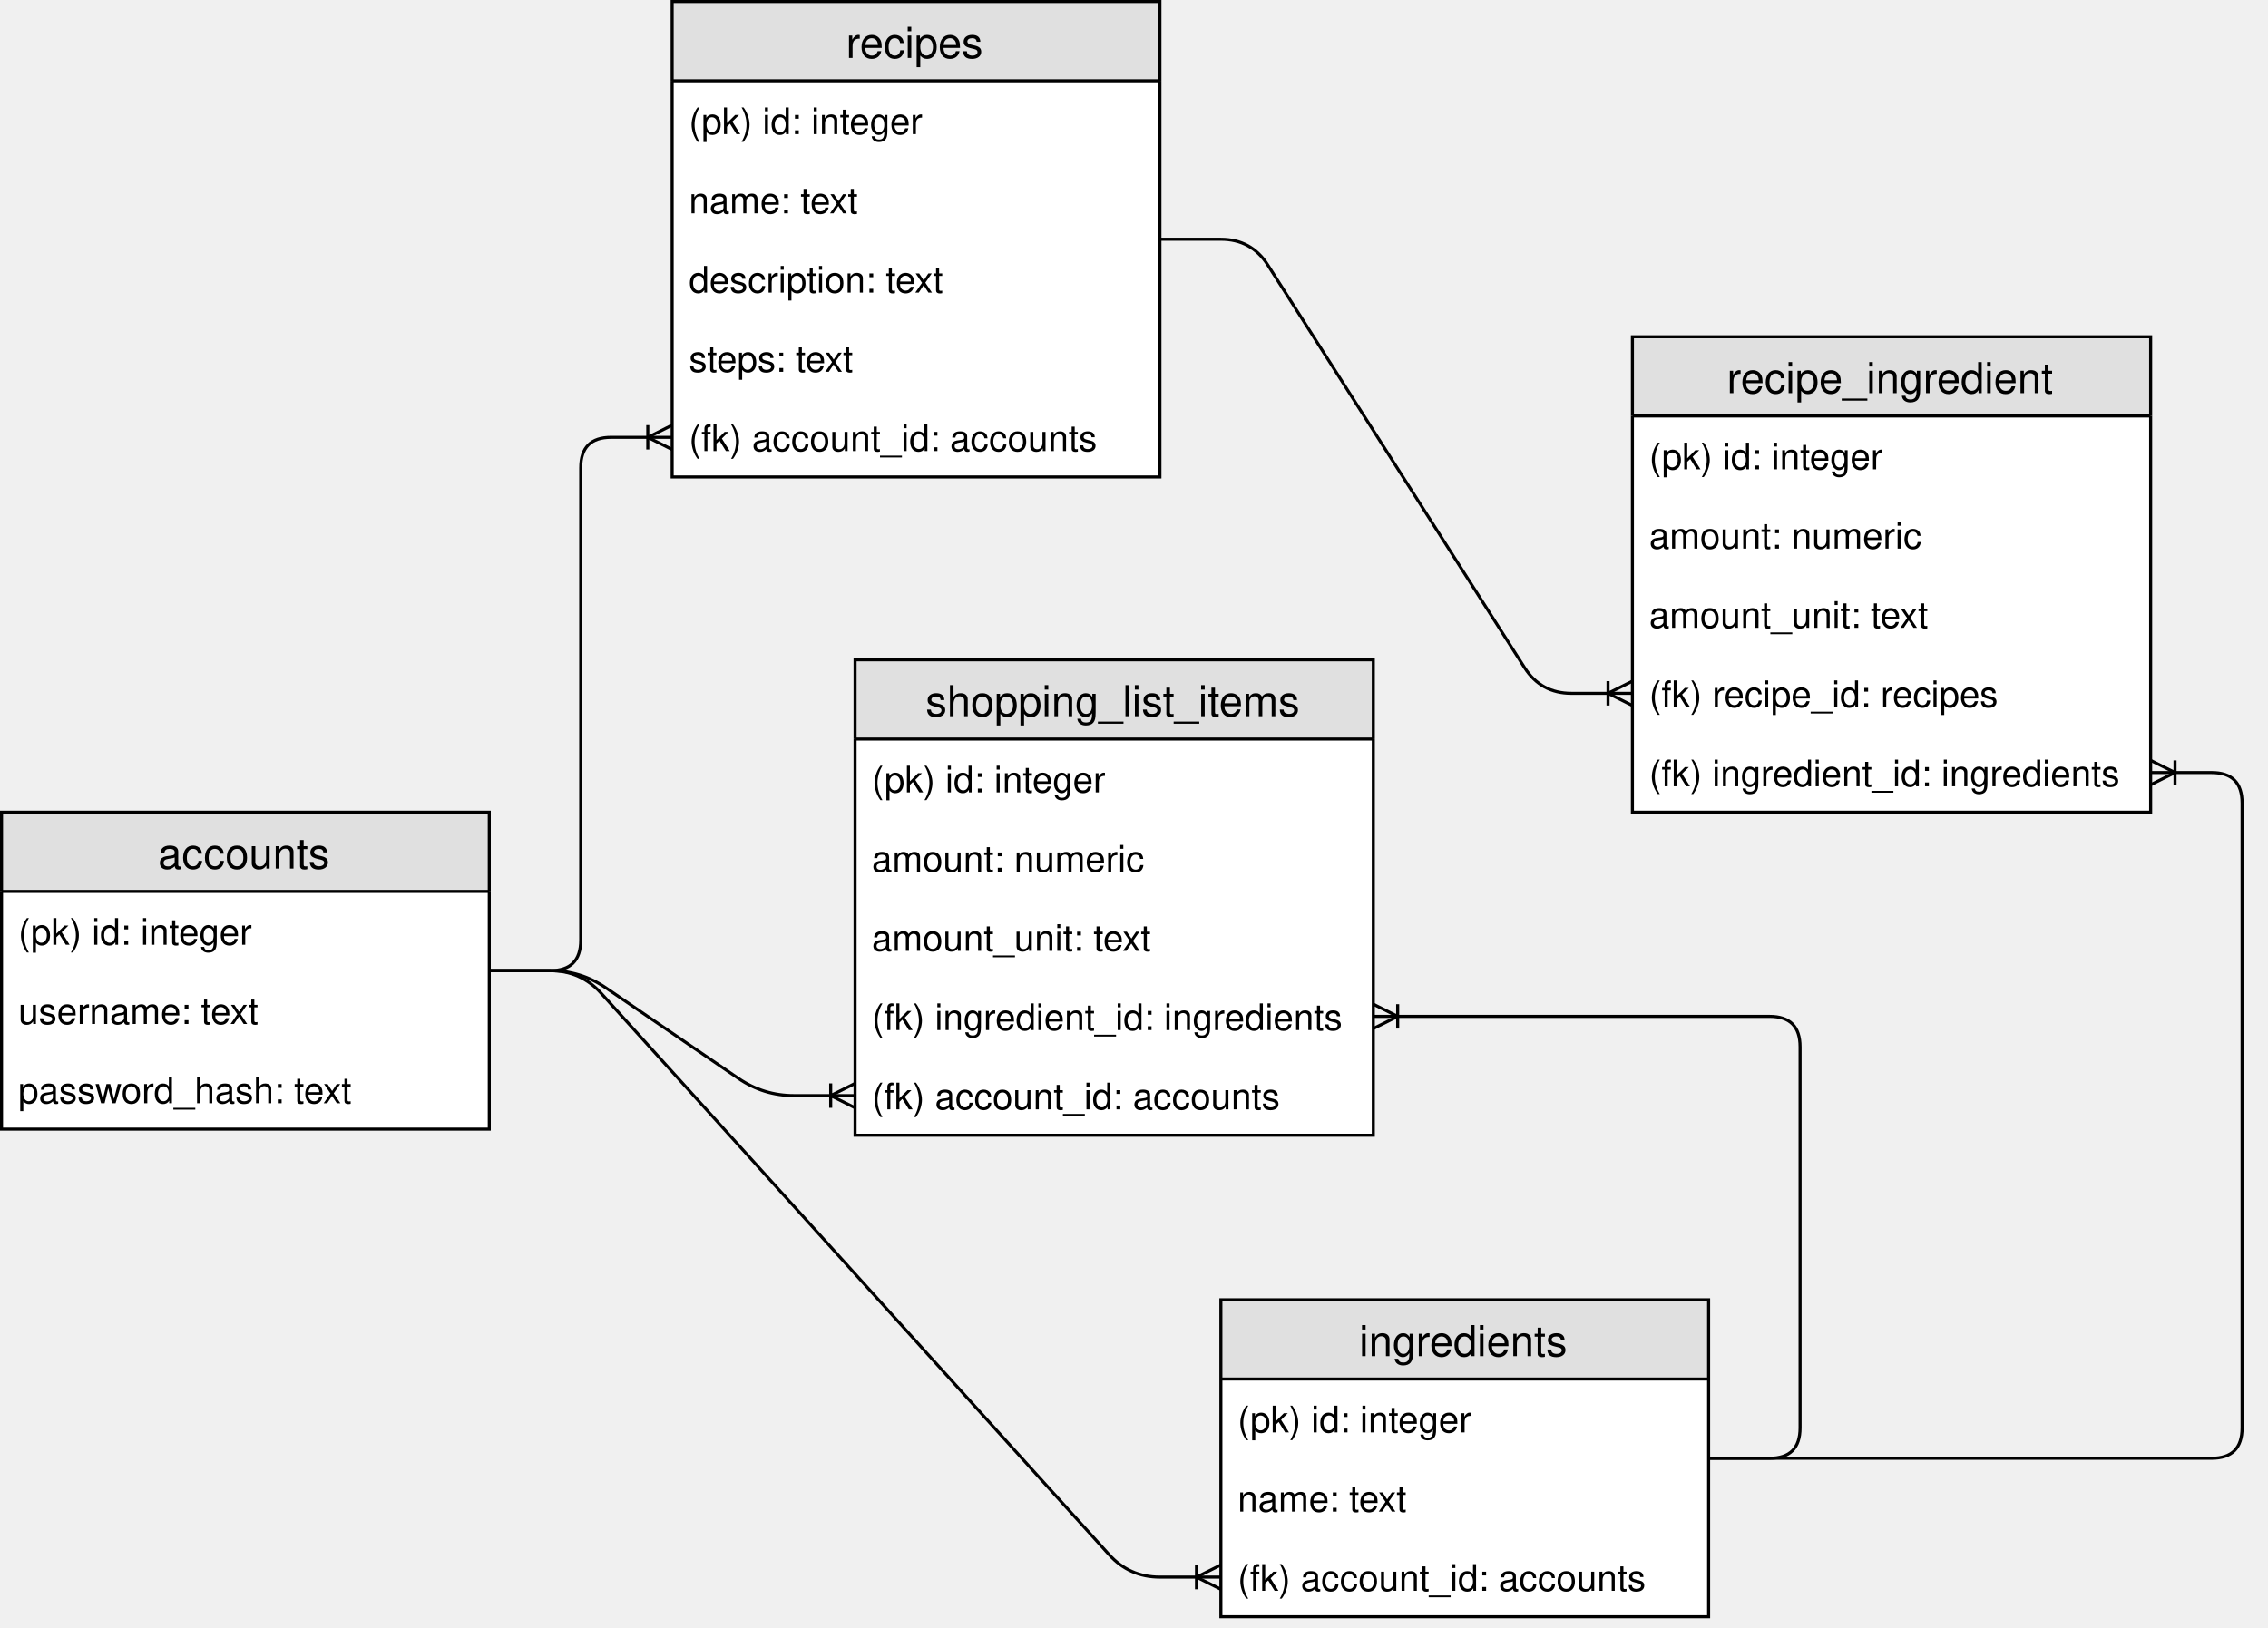
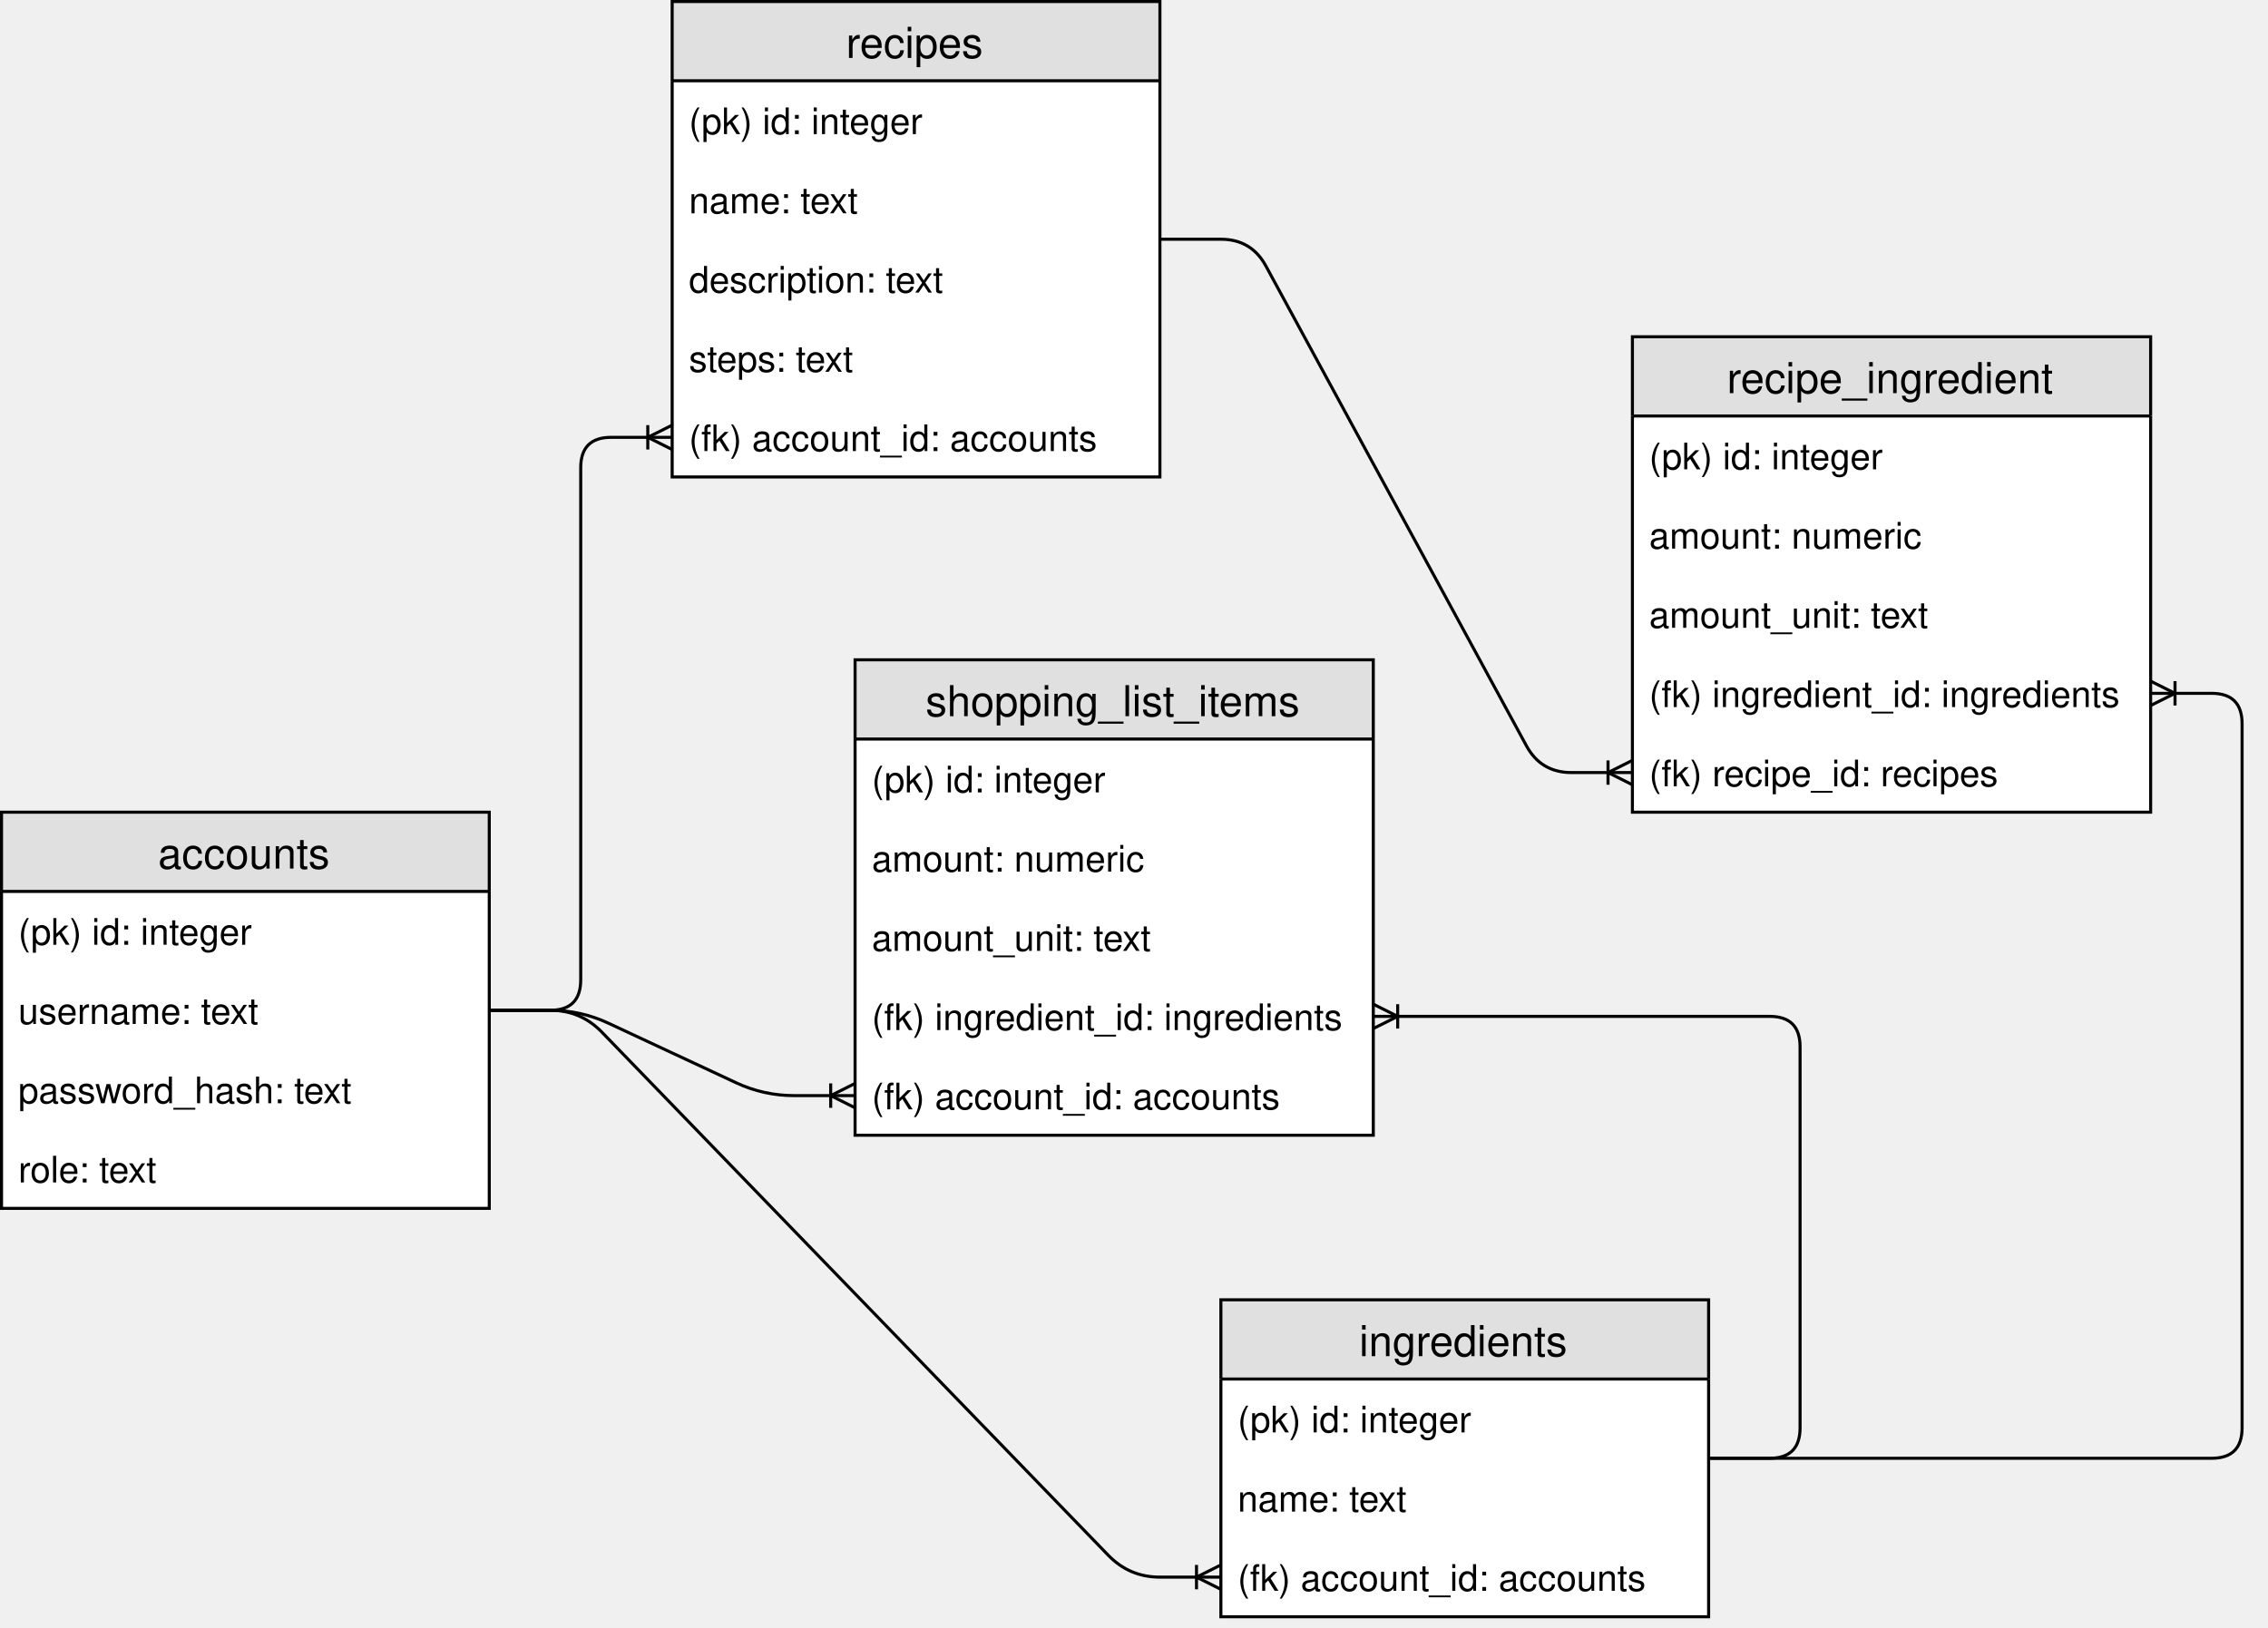
- <svg xmlns="http://www.w3.org/2000/svg" version="1.1" width="744px" height="534px" viewBox="-0.5 -0.5 744 534" content="&lt;mxfile host=&quot;www.draw.io&quot; modified=&quot;2020-02-01T11:56:07.129Z&quot; agent=&quot;Mozilla/5.0 (X11; Linux x86_64) AppleWebKit/537.36 (KHTML, like Gecko) Chrome/79.0.395.130 Safari/537.36&quot; version=&quot;12.6.2&quot; etag=&quot;gECEoOnR-_qt2JviExd-&quot;&gt;&lt;diagram id=&quot;1JUVtRLS11ZQXmbfqrLv&quot;&gt;7Ztdb6M4FIZ/TaTdmxXfkMtJtjN70UqjdqW9jDzggFXAyDiTZH792sEOwSYdkkkII7mtlPpg/PUccw4vZOYui90XAqrsBScwnzlWspu5f88cx/asiH1wy76xhIHdGFKCElGpNbyhH1AYLWHdoATWnYoU45yiqmuMcVnCmHZsgBC87VZb47zbawVSqBneYpDr1v9QQrPGGjlha/8HojSTPdvBvDlSAFlZzKTOQIK3Jyb3aeYuCca0+a/YLWHOF0+uS3Pe5zNHjwMjsKRDTnCaE76DfCPmBuIYb0pai/HRvZx0vUVFDkpWWqxxSd/EEYuV4wzlyTPY4w3vtKYgfpelRYYJ+sHqg5wdspmBHSZUMHUC3hrK8yXOMTn040KL/3bOfOMtir4IrNm5X+UMbcX0Anadis+gpnKUOM9BVaNvh3HzEwtAUlQuMKW4EJXkLD93B7U+/LDjIEdpyWwx6wsSuRbNbGyPlcWCQkLh7iwU+4ia7RGIC0jJnlURJ7iB8A6xPbwoaMrb1tlsWSc7dTTLE04uHDw9tt36APtHuEG/S7iaS/xRvf8pKnzin2zmKZu76iBswvTAl+B3KNeuxI3HnCynMNUViFGZPsM1H73XWl7FhLgJs4Vc54cdkqEkgSUHiymg4NvR+yqMuL+yMfgL9sfWZWn95c98NqYlK9ttmf3x6oQuccmGCdCBB2QusoXcTTownaEwnX6YAp4zkJ2s9yvoPA3dpoakBAVsyB0IGWxDsPnOeNh8DVsF6nqLSbLKQJ0ZdheyC6Px2AUaOwJjVEETPx8XP/2oGz+P2dZP46f/gUeI7l5ZQgnKlK1BG6+V/mzb0/qLBvgfyCm/WlO4YBlYUmtueJzpIM8MTRy/7KISTCaORxo6E8OvQDZmDJ9ryNgdakxQRREuDbkLyY0ZwaWocIKuppArCQbaRdCOd5+jULP18LY+hDchYKxkmDsraBiKvRTdgcnSTSjq+hNbUAITBI0E9cgUOlQkqMAbU4KyjQZ14Z62pyNC2boKZbLXa6CNmb7augZlwulNKI6ayupqlIYJJimUgZPNAdH9K8wBv0t5ao9oK5HRQgZPWCaf+DM0Vnx6ZSz/xS+g3B9Xi7ffWasab0gsTGI4LPym8PhwbHBsOl1Cqzf2CCM5zOh7dxwfaDpfuQud6EfzbvDzXYVNMyVxlnPydE1pKAiVKCq3tGyoWQitoSvUHluXe+oMVxXbUKsc1Wz/UliYjOpxGVXgKQ/13J6YHF4qSg6+MuiSksmoPqYZXpxR9dG7yWVdF5dAwYNwQ67cFJCg2JAbRq4vrboXOUfXlhpyq02JqEmJL2XXl0zdjd1ZhamVKFbt1fO8amFYDpcL7wZTF5rM/c1tMPbphXfDqAtDzeP2VbsBTY77sBw3mvudHNcd6hs3yXF7Xn8yOe7Hr9G4k8lxe16CMjnu1eRGzXF10cnkuL/AbtQct+cloSYtkmFVXDnPvdRmGE4gt+3RdsyNyg1hjprh6lqPxmlqEr60TUjCjyxFeY+ulPDnSkO+2tDtJHxXF4smj14+N5wQeu3VhfmV6COlIV9t6Iboda1pWujtHvYX3B8+jL11LXu725AX3o+9Lk39BuyjybFXH7b63pXsQ6UhT23ohux1PWta7IMe9MdvuU4GfagGaTUTG7ztlYY8taGr0bNi+63epnr73Wj36X8=&lt;/diagram&gt;&lt;/mxfile&gt;">
+ <svg xmlns="http://www.w3.org/2000/svg" version="1.1" width="744px" height="534px" viewBox="-0.5 -0.5 744 534" content="&lt;mxfile host=&quot;www.draw.io&quot; modified=&quot;2020-02-24T21:12:41.261Z&quot; agent=&quot;Mozilla/5.0 (X11; Linux x86_64) AppleWebKit/537.36 (KHTML, like Gecko) Chrome/80.0.399.116 Safari/537.36&quot; version=&quot;12.7.4&quot; etag=&quot;0eiXH01QEFI6pwHrw5dl&quot; type=&quot;device&quot;&gt;&lt;diagram id=&quot;sFseX3lC03ydNXs0BI7S&quot;&gt;7Ztdb6M4FIZ/TaTZm1X4CuRyku3sXrTSqF1pLyMPOGDVYGScSTO/fu1gh2CTLEkTwkpuq5lysI3t5xi/eaETb5l//ElBmb2QBOKJO00+Jt4fE9edRVP+rwjs6kDoR3UgpSipQ04TeEO/oAzKeukGJbBqFWSEYIbKdjAmRQFj1ooBSsm2XWxNcPuqJUihEXiLATaj/6CEZXU0csMm/hdEaaau7Mzm9ZkcqMJyJFUGErI9CnlPE29JCWH1b/nHEmIxd2pe6nrfTpw9dIzCgvWp4NYVfgK8kWMDcUw2Batk/9hODbraohyDgh8t1qRgb/LMlB/HGcLJM9iRjbhoxUD8ro4WGaHoFy8PMD/l8AA/TZlk6s5EawjjJcGE7q/jwan4btV8Ey3Ka1FY8brf1QgdLfQCPloFn0HFVC8JxqCs0I99v0XFHNAUFQvCGMllITXKb+1Orfdf/DzAKC14LObXglTNRT0ax+fHckIhZfDjJBTngJovEUhyyOiOF5EVvJnMDrk8/GhWH2+bZHNUmew40TwZBDLB00PbTQ7wX2QadKeEZ6TEl/L9N1ngq/ifjzzlY9cThA+Y7flS8g7V3BWkzpij6ZShqgQxKtJnuBa995vIqxyQCBE+kWu8XyEZShJYCLCEAQZ+HLKvJEjkK+9DsOA/fAqW09+DScD7tOTHTnPMf0Rxypak4N0EaM8D8hTZQpEmLZhuX5huN0wJz+3JTpX7DDrfQLepIC1ADmtye0IWWx9sgTsctsDAVoKq2hKarDJQZZbdhezCaDh2M4MdJdgut0uROVN/OGahyQzGqIRW8zxO8wRRW/McFPJ/ap7gTEbIy73yDwGgSPkcNBpLu57jmAkY9cg/gJnYYRlccNWcVEYaHkbaKzMjq70uu6uEo9FecwOd1V1XIBtSdyk74YhZAquYopIhUlh0F6IbUnY5joGuYlDYPxbaRdAGFV6OaTd9We/3N+k6rdQ+d9KFshQ7KXo91dJNKJoOEZ9QChMErW/4SA0dar7hzO/rG6qbwKfSwnSfrHg9T9MbjXp1TA/KytdroA2qX03zyW6nN6E4qJQ17SgDE0xSqDZOPgbEdq8QA/Ep5ak5Y8xExnK1ecIi+SoefPLDp1fO8m/yAordYbZE+625qsiGxjIku8O33xSq6XN7703HUzjt3HtkkO5H9LPdjzOmzneRQkcG0ry9+QWexqYekqzlHj0S1Rqahdouqpa0aqieCKOhK+wex/R7qoyUJV9QK4wqvn4ZzK2iepyimvnak1ivY08OL3Ule98ZTE/JKqrzNKOLFVUXvVvc1l3TXAK52IRrcsUmhxTFllw/cl2y6m7kTG+pJrfaFIhZSXwpuy4xdTd2Jx2mxqJYNXfP066FZdnfLrwbzI5Xkeznm5tg7PIL74bRNIbq5+2rZgFajfswjRvNg5bG9frmxk00bsfLT1bjnn+Rxh+PxjUNKKtxryY3qMY1TSercT/BblCN2/GWkNW4t2M5rMbt8HhqmEojSZCnXlG0EB+vcD3T6zE4jc3CVx+uRmThR1PNeY+utPDnWkOB3tDtLHzPNItGj149NxwReuPVhfmV6COtoUBv6IboTa9pXOjVizqtZe+On/30WvZOuyE/vB9705r6H7CPRsdef9ga+FeyD7WGfL2hG7I3/axxsQ870M9Hhz7UN2ldifVe9lpDvt7Q1ej5YfOn2HXx5u/Zvad/AQ==&lt;/diagram&gt;&lt;/mxfile&gt;">
  <defs>
    <clipPath id="mx-clip-4-297-152-26-0">
      <rect x="4" y="297" width="152" height="26" />
    </clipPath>
    <clipPath id="mx-clip-4-323-152-26-0">
      <rect x="4" y="323" width="152" height="26" />
    </clipPath>
    <clipPath id="mx-clip-4-349-152-26-0">
      <rect x="4" y="349" width="152" height="26" />
    </clipPath>
+     <clipPath id="mx-clip-4-375-152-26-0">
+       <rect x="4" y="375" width="152" height="26" />
+     </clipPath>
    <clipPath id="mx-clip-224-31-152-26-0">
      <rect x="224" y="31" width="152" height="26" />
    </clipPath>
    <clipPath id="mx-clip-224-57-152-26-0">
      <rect x="224" y="57" width="152" height="26" />
    </clipPath>
    <clipPath id="mx-clip-224-83-152-26-0">
      <rect x="224" y="83" width="152" height="26" />
    </clipPath>
    <clipPath id="mx-clip-224-109-152-26-0">
      <rect x="224" y="109" width="152" height="26" />
    </clipPath>
    <clipPath id="mx-clip-224-135-152-26-0">
      <rect x="224" y="135" width="152" height="26" />
    </clipPath>
    <clipPath id="mx-clip-404-457-152-26-0">
      <rect x="404" y="457" width="152" height="26" />
    </clipPath>
    <clipPath id="mx-clip-404-483-152-26-0">
      <rect x="404" y="483" width="152" height="26" />
    </clipPath>
    <clipPath id="mx-clip-404-509-152-26-0">
      <rect x="404" y="509" width="152" height="26" />
    </clipPath>
    <clipPath id="mx-clip-284-247-162-26-0">
      <rect x="284" y="247" width="162" height="26" />
    </clipPath>
    <clipPath id="mx-clip-284-273-162-26-0">
      <rect x="284" y="273" width="162" height="26" />
    </clipPath>
    <clipPath id="mx-clip-284-299-162-26-0">
      <rect x="284" y="299" width="162" height="26" />
    </clipPath>
    <clipPath id="mx-clip-284-325-162-26-0">
      <rect x="284" y="325" width="162" height="26" />
    </clipPath>
    <clipPath id="mx-clip-284-351-162-26-0">
      <rect x="284" y="351" width="162" height="26" />
    </clipPath>
    <clipPath id="mx-clip-539-141-162-26-0">
      <rect x="539" y="141" width="162" height="26" />
    </clipPath>
    <clipPath id="mx-clip-539-167-162-26-0">
      <rect x="539" y="167" width="162" height="26" />
    </clipPath>
    <clipPath id="mx-clip-539-193-162-26-0">
      <rect x="539" y="193" width="162" height="26" />
    </clipPath>
    <clipPath id="mx-clip-539-219-162-26-0">
      <rect x="539" y="219" width="162" height="26" />
    </clipPath>
    <clipPath id="mx-clip-539-245-162-26-0">
      <rect x="539" y="245" width="162" height="26" />
    </clipPath>
  </defs>
  <g>
    <path d="M 0 292 L 0 266 L 160 266 L 160 292" fill="#e0e0e0" stroke="#000000" stroke-miterlimit="10" pointer-events="all" />
-     <path d="M 0 292 L 0 370 L 160 370 L 160 292" fill="#ffffff" stroke="#000000" stroke-miterlimit="10" pointer-events="all" />
+     <path d="M 0 292 L 0 396 L 160 396 L 160 292" fill="#ffffff" stroke="#000000" stroke-miterlimit="10" pointer-events="all" />
    <path d="M 0 292 L 160 292" fill="none" stroke="#000000" stroke-miterlimit="10" pointer-events="all" />
    <g fill="#000000" font-family="Helvetica" text-anchor="middle" font-size="14px">
      <text x="79.5" y="284.5">accounts</text>
    </g>
    <rect x="0" y="292" width="160" height="26" fill="none" stroke="none" pointer-events="all" />
    <g fill="#000000" font-family="Helvetica" clip-path="url(#mx-clip-4-297-152-26-0)" font-size="12px">
      <text x="5.5" y="309.5">(pk) id: integer</text>
    </g>
    <rect x="0" y="318" width="160" height="26" fill="none" stroke="none" pointer-events="all" />
    <g fill="#000000" font-family="Helvetica" clip-path="url(#mx-clip-4-323-152-26-0)" font-size="12px">
      <text x="5.5" y="335.5">username: text</text>
    </g>
    <rect x="0" y="344" width="160" height="26" fill="none" stroke="none" pointer-events="all" />
    <g fill="#000000" font-family="Helvetica" clip-path="url(#mx-clip-4-349-152-26-0)" font-size="12px">
      <text x="5.5" y="361.5">password_hash: text</text>
    </g>
+     <rect x="0" y="370" width="160" height="26" fill="none" stroke="none" pointer-events="all" />
+     <g fill="#000000" font-family="Helvetica" clip-path="url(#mx-clip-4-375-152-26-0)" font-size="12px">
+       <text x="5.5" y="387.5">role: text</text>
+     </g>
    <path d="M 220 26 L 220 0 L 380 0 L 380 26" fill="#e0e0e0" stroke="#000000" stroke-miterlimit="10" pointer-events="all" />
    <path d="M 220 26 L 220 156 L 380 156 L 380 26" fill="#ffffff" stroke="#000000" stroke-miterlimit="10" pointer-events="all" />
    <path d="M 220 26 L 380 26" fill="none" stroke="#000000" stroke-miterlimit="10" pointer-events="all" />
    <g fill="#000000" font-family="Helvetica" text-anchor="middle" font-size="14px">
      <text x="299.5" y="18.5">recipes</text>
    </g>
    <rect x="220" y="26" width="160" height="26" fill="none" stroke="none" pointer-events="all" />
    <g fill="#000000" font-family="Helvetica" clip-path="url(#mx-clip-224-31-152-26-0)" font-size="12px">
      <text x="225.5" y="43.5">(pk) id: integer</text>
    </g>
    <rect x="220" y="52" width="160" height="26" fill="none" stroke="none" pointer-events="all" />
    <g fill="#000000" font-family="Helvetica" clip-path="url(#mx-clip-224-57-152-26-0)" font-size="12px">
      <text x="225.5" y="69.5">name: text</text>
    </g>
    <rect x="220" y="78" width="160" height="26" fill="none" stroke="none" pointer-events="all" />
    <g fill="#000000" font-family="Helvetica" clip-path="url(#mx-clip-224-83-152-26-0)" font-size="12px">
      <text x="225.5" y="95.5">description: text</text>
    </g>
    <rect x="220" y="104" width="160" height="26" fill="none" stroke="none" pointer-events="all" />
    <g fill="#000000" font-family="Helvetica" clip-path="url(#mx-clip-224-109-152-26-0)" font-size="12px">
      <text x="225.5" y="121.5">steps: text</text>
    </g>
    <rect x="220" y="130" width="160" height="26" fill="none" stroke="none" pointer-events="all" />
    <g fill="#000000" font-family="Helvetica" clip-path="url(#mx-clip-224-135-152-26-0)" font-size="12px">
      <text x="225.5" y="147.5">(fk) account_id: accounts</text>
    </g>
    <path d="M 400 452 L 400 426 L 560 426 L 560 452" fill="#e0e0e0" stroke="#000000" stroke-miterlimit="10" pointer-events="all" />
    <path d="M 400 452 L 400 530 L 560 530 L 560 452" fill="#ffffff" stroke="#000000" stroke-miterlimit="10" pointer-events="all" />
    <path d="M 400 452 L 560 452" fill="none" stroke="#000000" stroke-miterlimit="10" pointer-events="all" />
    <g fill="#000000" font-family="Helvetica" text-anchor="middle" font-size="14px">
      <text x="479.5" y="444.5">ingredients</text>
    </g>
    <rect x="400" y="452" width="160" height="26" fill="none" stroke="none" pointer-events="all" />
    <g fill="#000000" font-family="Helvetica" clip-path="url(#mx-clip-404-457-152-26-0)" font-size="12px">
      <text x="405.5" y="469.5">(pk) id: integer</text>
    </g>
    <rect x="400" y="478" width="160" height="26" fill="none" stroke="none" pointer-events="all" />
    <g fill="#000000" font-family="Helvetica" clip-path="url(#mx-clip-404-483-152-26-0)" font-size="12px">
      <text x="405.5" y="495.5">name: text</text>
    </g>
    <rect x="400" y="504" width="160" height="26" fill="none" stroke="none" pointer-events="all" />
    <g fill="#000000" font-family="Helvetica" clip-path="url(#mx-clip-404-509-152-26-0)" font-size="12px">
      <text x="405.5" y="521.5">(fk) account_id: accounts</text>
    </g>
-     <path d="M 160 318 L 180 318 Q 190 318 190 308 L 190 240.5 Q 190 230.5 190 220.5 L 190 153 Q 190 143 200 143 L 220 143" fill="none" stroke="#000000" stroke-miterlimit="10" pointer-events="stroke" />
+     <path d="M 160 331 L 180 331 Q 190 331 190 321 L 190 247 Q 190 237 190 227 L 190 153 Q 190 143 200 143 L 220 143" fill="none" stroke="#000000" stroke-miterlimit="10" pointer-events="stroke" />
    <path d="M 212 147 L 212 139 M 220 139 L 212 143 L 220 147" fill="none" stroke="#000000" stroke-miterlimit="10" pointer-events="all" />
    <path d="M 280 242 L 280 216 L 450 216 L 450 242" fill="#e0e0e0" stroke="#000000" stroke-miterlimit="10" pointer-events="all" />
    <path d="M 280 242 L 280 372 L 450 372 L 450 242" fill="#ffffff" stroke="#000000" stroke-miterlimit="10" pointer-events="all" />
    <path d="M 280 242 L 450 242" fill="none" stroke="#000000" stroke-miterlimit="10" pointer-events="all" />
    <g fill="#000000" font-family="Helvetica" text-anchor="middle" font-size="14px">
      <text x="364.5" y="234.5">shopping_list_items</text>
    </g>
    <rect x="280" y="242" width="170" height="26" fill="none" stroke="none" pointer-events="all" />
    <g fill="#000000" font-family="Helvetica" clip-path="url(#mx-clip-284-247-162-26-0)" font-size="12px">
      <text x="285.5" y="259.5">(pk) id: integer</text>
    </g>
    <rect x="280" y="268" width="170" height="26" fill="none" stroke="none" pointer-events="all" />
    <g fill="#000000" font-family="Helvetica" clip-path="url(#mx-clip-284-273-162-26-0)" font-size="12px">
      <text x="285.5" y="285.5">amount: numeric</text>
    </g>
    <rect x="280" y="294" width="170" height="26" fill="none" stroke="none" pointer-events="all" />
    <g fill="#000000" font-family="Helvetica" clip-path="url(#mx-clip-284-299-162-26-0)" font-size="12px">
      <text x="285.5" y="311.5">amount_unit: text</text>
    </g>
    <rect x="280" y="320" width="170" height="26" fill="none" stroke="none" pointer-events="all" />
    <g fill="#000000" font-family="Helvetica" clip-path="url(#mx-clip-284-325-162-26-0)" font-size="12px">
      <text x="285.5" y="337.5">(fk) ingredient_id: ingredients</text>
    </g>
    <rect x="280" y="346" width="170" height="26" fill="none" stroke="none" pointer-events="all" />
    <g fill="#000000" font-family="Helvetica" clip-path="url(#mx-clip-284-351-162-26-0)" font-size="12px">
      <text x="285.5" y="363.5">(fk) account_id: accounts</text>
    </g>
    <path d="M 535 136 L 535 110 L 705 110 L 705 136" fill="#e0e0e0" stroke="#000000" stroke-miterlimit="10" pointer-events="all" />
    <path d="M 535 136 L 535 266 L 705 266 L 705 136" fill="#ffffff" stroke="#000000" stroke-miterlimit="10" pointer-events="all" />
    <path d="M 535 136 L 705 136" fill="none" stroke="#000000" stroke-miterlimit="10" pointer-events="all" />
    <g fill="#000000" font-family="Helvetica" text-anchor="middle" font-size="14px">
      <text x="619.5" y="128.5">recipe_ingredient</text>
    </g>
    <rect x="535" y="136" width="170" height="26" fill="none" stroke="none" pointer-events="all" />
    <g fill="#000000" font-family="Helvetica" clip-path="url(#mx-clip-539-141-162-26-0)" font-size="12px">
      <text x="540.5" y="153.5">(pk) id: integer</text>
    </g>
    <rect x="535" y="162" width="170" height="26" fill="none" stroke="none" pointer-events="all" />
    <g fill="#000000" font-family="Helvetica" clip-path="url(#mx-clip-539-167-162-26-0)" font-size="12px">
      <text x="540.5" y="179.5">amount: numeric</text>
    </g>
    <rect x="535" y="188" width="170" height="26" fill="none" stroke="none" pointer-events="all" />
    <g fill="#000000" font-family="Helvetica" clip-path="url(#mx-clip-539-193-162-26-0)" font-size="12px">
      <text x="540.5" y="205.5">amount_unit: text</text>
    </g>
    <rect x="535" y="214" width="170" height="26" fill="none" stroke="none" pointer-events="all" />
    <g fill="#000000" font-family="Helvetica" clip-path="url(#mx-clip-539-219-162-26-0)" font-size="12px">
-       <text x="540.5" y="231.5">(fk) recipe_id: recipes</text>
+       <text x="540.5" y="231.5">(fk) ingredient_id: ingredients</text>
    </g>
    <rect x="535" y="240" width="170" height="26" fill="none" stroke="none" pointer-events="all" />
    <g fill="#000000" font-family="Helvetica" clip-path="url(#mx-clip-539-245-162-26-0)" font-size="12px">
-       <text x="540.5" y="257.5">(fk) ingredient_id: ingredients</text>
-     </g>
-     <path d="M 160 318 L 180 318 Q 190 318 198.26 323.64 L 241.74 353.36 Q 250 359 260 359 L 280 359" fill="none" stroke="#000000" stroke-miterlimit="10" pointer-events="stroke" />
+       <text x="540.5" y="257.5">(fk) recipe_id: recipes</text>
+     </g>
+     <path d="M 160 331 L 180 331 Q 190 331 199.06 335.23 L 240.94 354.77 Q 250 359 260 359 L 280 359" fill="none" stroke="#000000" stroke-miterlimit="10" pointer-events="stroke" />
    <path d="M 272 363 L 272 355 M 280 355 L 272 359 L 280 363" fill="none" stroke="#000000" stroke-miterlimit="10" pointer-events="all" />
-     <path d="M 160 318 L 180 318 Q 190 318 196.71 325.42 L 363.29 509.58 Q 370 517 380 517 L 400 517" fill="none" stroke="#000000" stroke-miterlimit="10" pointer-events="stroke" />
+     <path d="M 160 331 L 180 331 Q 190 331 196.95 338.19 L 363.05 509.81 Q 370 517 380 517 L 400 517" fill="none" stroke="#000000" stroke-miterlimit="10" pointer-events="stroke" />
    <path d="M 392 521 L 392 513 M 400 513 L 392 517 L 400 521" fill="none" stroke="#000000" stroke-miterlimit="10" pointer-events="all" />
    <path d="M 560 478 L 580 478 Q 590 478 590 468 L 590 343 Q 590 333 580 333 L 450 333" fill="none" stroke="#000000" stroke-miterlimit="10" pointer-events="stroke" />
    <path d="M 458 329 L 458 337 M 450 337 L 458 333 L 450 329" fill="none" stroke="#000000" stroke-miterlimit="10" pointer-events="all" />
-     <path d="M 560 478 L 725 478 Q 735 478 735 468 L 735 263 Q 735 253 725 253 L 705 253" fill="none" stroke="#000000" stroke-miterlimit="10" pointer-events="stroke" />
-     <path d="M 713 249 L 713 257 M 705 257 L 713 253 L 705 249" fill="none" stroke="#000000" stroke-miterlimit="10" pointer-events="all" />
-     <path d="M 380 78 L 400 78 Q 410 78 415.38 86.43 L 499.62 218.57 Q 505 227 515 227 L 535 227" fill="none" stroke="#000000" stroke-miterlimit="10" pointer-events="stroke" />
-     <path d="M 527 231 L 527 223 M 535 223 L 527 227 L 535 231" fill="none" stroke="#000000" stroke-miterlimit="10" pointer-events="all" />
+     <path d="M 560 478 L 725 478 Q 735 478 735 468 L 735 237 Q 735 227 725 227 L 705 227" fill="none" stroke="#000000" stroke-miterlimit="10" pointer-events="stroke" />
+     <path d="M 713 223 L 713 231 M 705 231 L 713 227 L 705 223" fill="none" stroke="#000000" stroke-miterlimit="10" pointer-events="all" />
+     <path d="M 380 78 L 400 78 Q 410 78 414.77 86.79 L 500.23 244.21 Q 505 253 515 253 L 535 253" fill="none" stroke="#000000" stroke-miterlimit="10" pointer-events="stroke" />
+     <path d="M 527 257 L 527 249 M 535 249 L 527 253 L 535 257" fill="none" stroke="#000000" stroke-miterlimit="10" pointer-events="all" />
  </g>
</svg>
